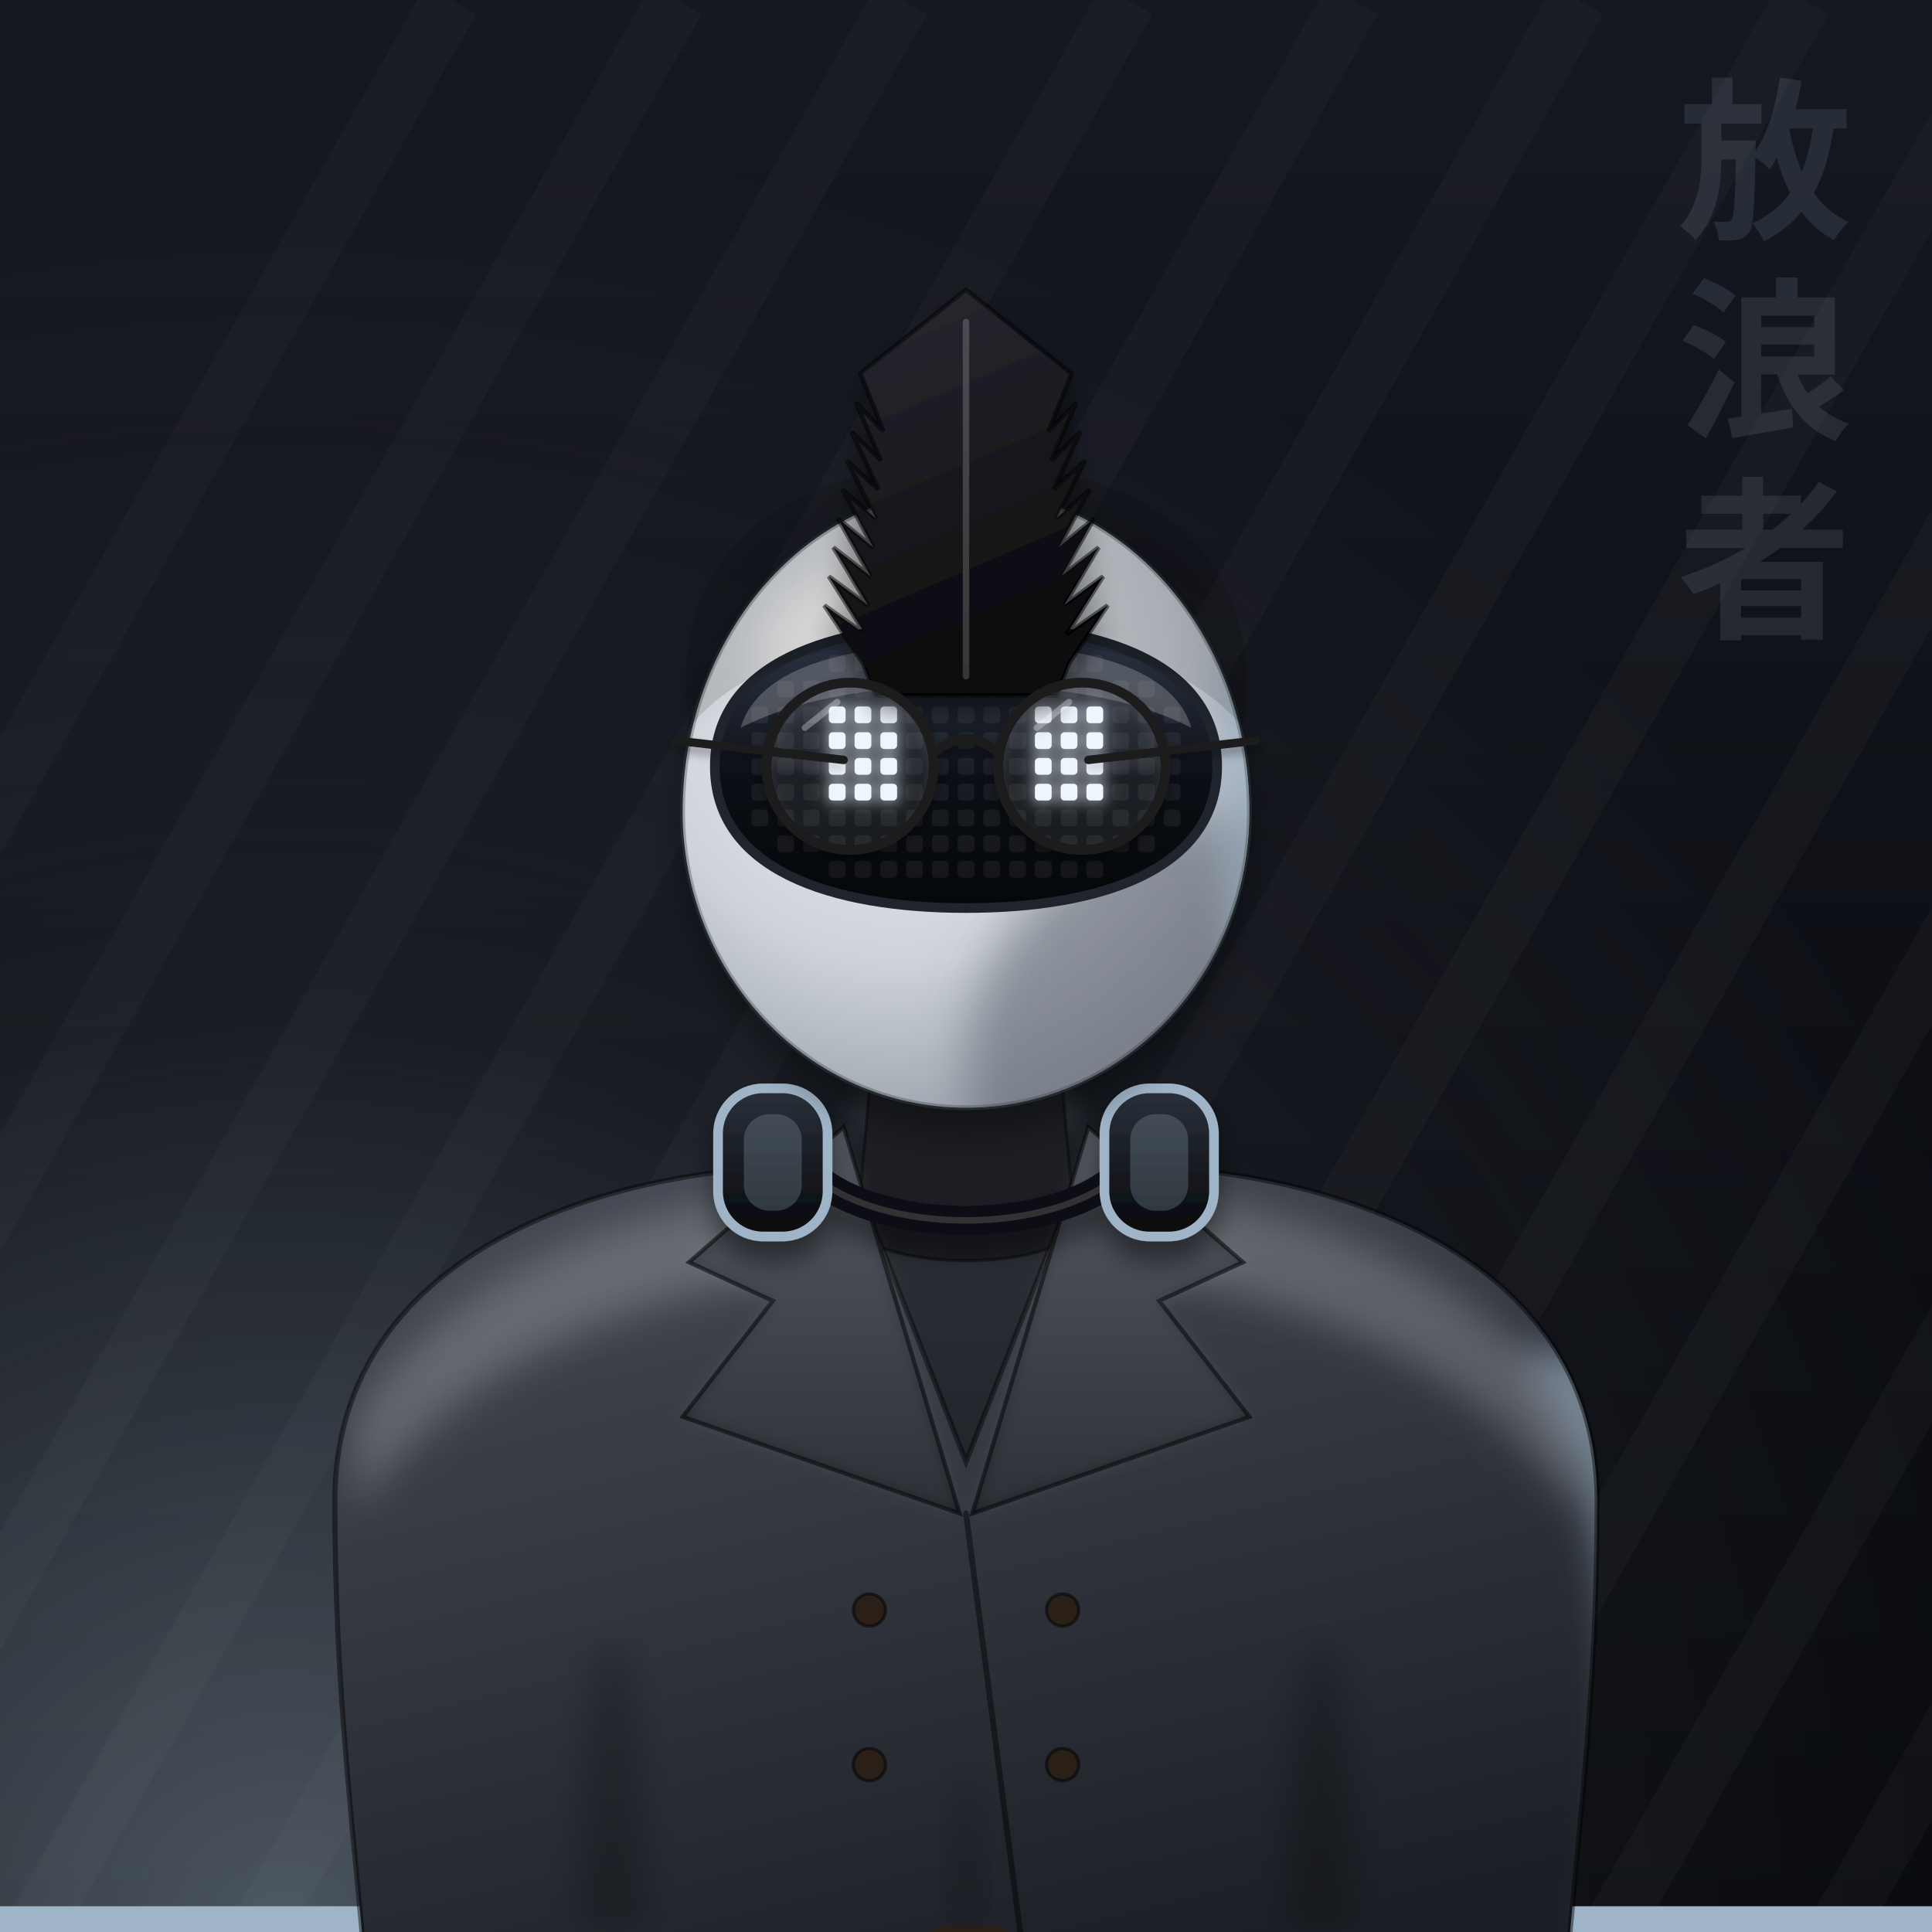
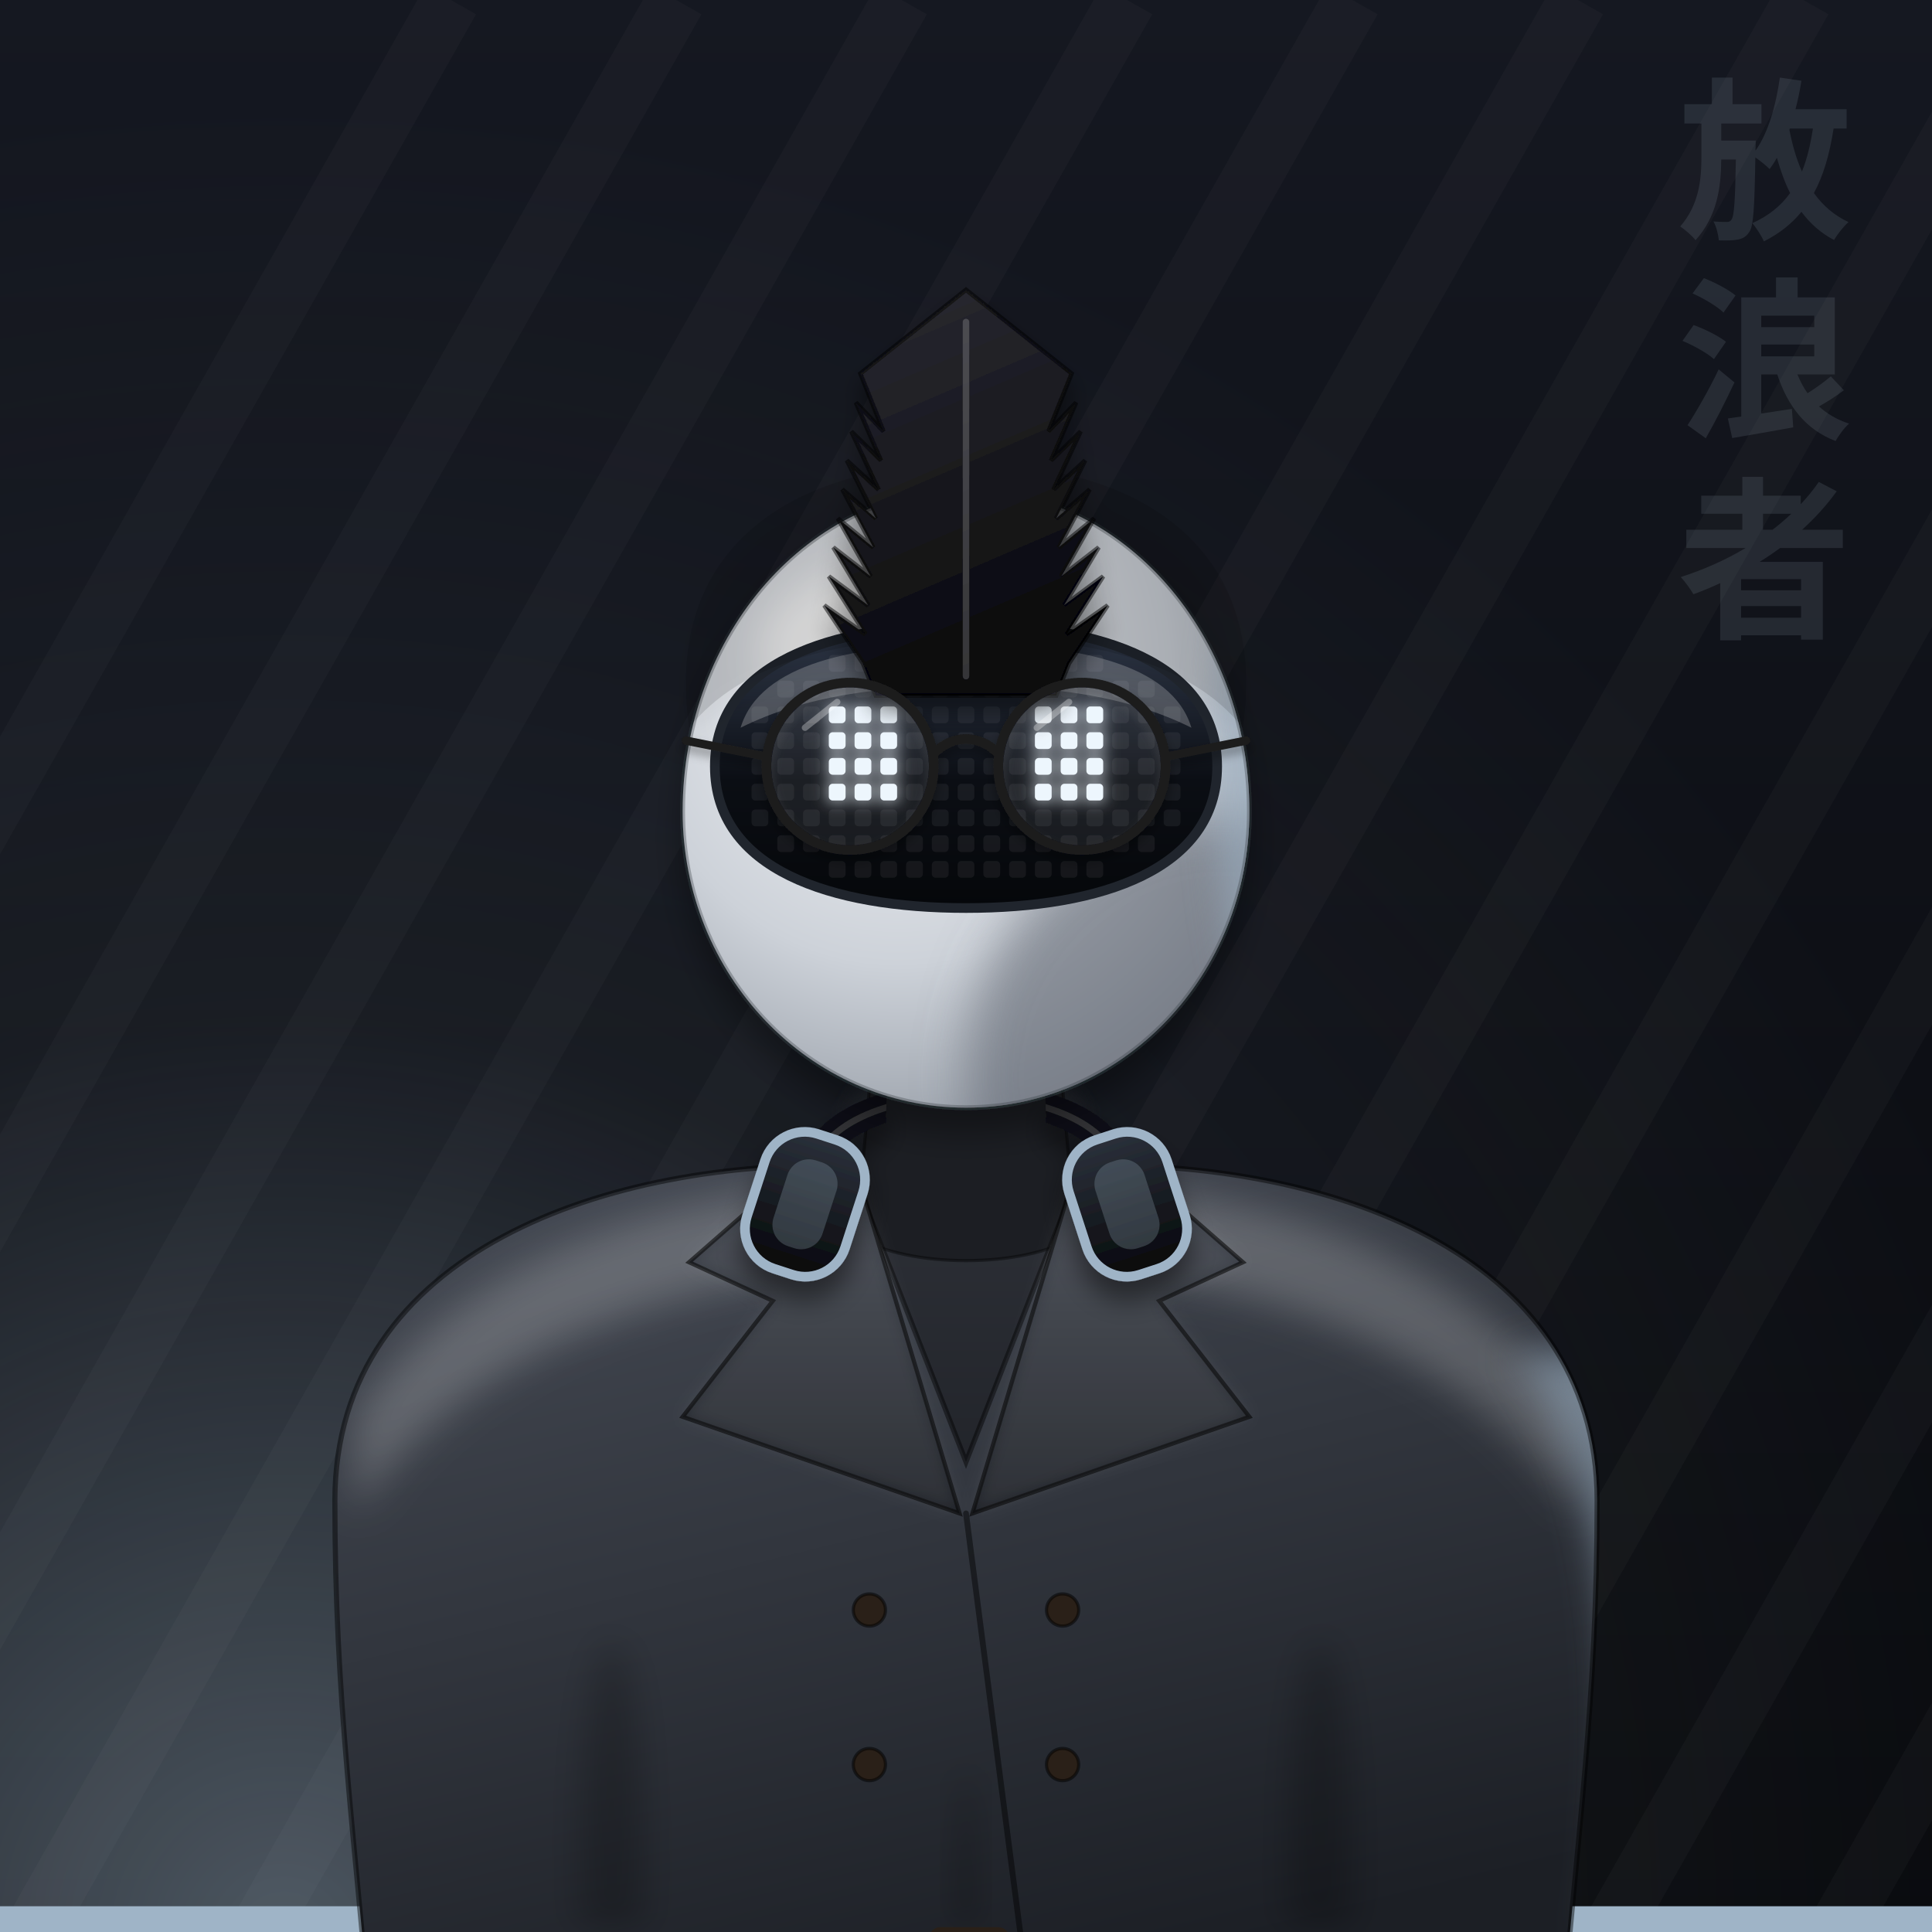
<svg xmlns="http://www.w3.org/2000/svg" viewBox="0 0 600 600" width="600" height="600">
  <defs>
    <linearGradient id="lg00001" x1="0" y1="0" x2="0" y2="1">
      <stop offset="0" stop-color="#151821" stop-opacity="1" />
      <stop offset="1" stop-color="#07080b" stop-opacity="1" />
    </linearGradient>
    <radialGradient id="rg00002" cx="0.15" cy="1" r="0.95">
      <stop offset="0" stop-color="#9fb4c7" stop-opacity="0.45" />
      <stop offset="0.5" stop-color="#9fb4c7" stop-opacity="0.08" />
      <stop offset="1" stop-color="#9fb4c7" stop-opacity="0" />
    </radialGradient>
    <linearGradient id="lg00003" x1="0" y1="0" x2="0.3" y2="1">
      <stop offset="0" stop-color="#2b2b33" stop-opacity="1" />
      <stop offset="1" stop-color="#0a0a0d" stop-opacity="1" />
    </linearGradient>
    <filter id="b8" x="-50%" y="-50%" width="200%" height="200%">
      <feGaussianBlur stdDeviation="4.8" />
    </filter>
    <clipPath id="cp00005">
      <path d="M272,186 L268,176 L256,158 L268.8,167 L257.4,149 L269.6,158 L258.8,140 L270.4,149 L260.2,131 L271.2,140 L261.6,122 L272,131 L263,113 L272.8,122 L264.4,104 L273.6,113 L265.8,95 L274.4,104 L267.2,86 L300,60 L332.8,86 L325.6,104 L334.2,95 L326.4,113 L335.6,104 L327.2,122 L337,113 L328,131 L338.4,122 L328.8,140 L339.8,131 L329.6,149 L341.2,140 L330.4,158 L342.6,149 L331.2,167 L344,158 L332,176 L328,186 Z" />
    </clipPath>
    <filter id="ds00007" x="-30%" y="-30%" width="160%" height="160%">
      <feDropShadow dx="0" dy="5" stdDeviation="3.5" flood-opacity="0.45" />
    </filter>
    <clipPath id="cp00008">
      <path d="M278,296 L322,296 L326,384 L274,384 Z" />
    </clipPath>
    <radialGradient id="rg00009" cx="0.38" cy="0.3" r="0.85">
      <stop offset="0" stop-color="#f6f7f9" stop-opacity="1" />
      <stop offset="0.55" stop-color="#cdd2d9" stop-opacity="1" />
      <stop offset="1" stop-color="#8a919b" stop-opacity="1" />
    </radialGradient>
    <filter id="b6" x="-50%" y="-50%" width="200%" height="200%">
      <feGaussianBlur stdDeviation="3.6" />
    </filter>
    <filter id="b4" x="-50%" y="-50%" width="200%" height="200%">
      <feGaussianBlur stdDeviation="2.4" />
    </filter>
    <filter id="b2" x="-50%" y="-50%" width="200%" height="200%">
      <feGaussianBlur stdDeviation="1.2" />
    </filter>
    <clipPath id="cp00015">
      <path d="M118,480 C118,402 205,372 300,372 C395,372 482,402 482,480 C482,542 476,582 470,640 L130,640 C124,582 118,542 118,480 Z" />
    </clipPath>
    <radialGradient id="rg00016" cx="0.38" cy="0.3" r="0.85">
      <stop offset="0" stop-color="#f6f7f9" stop-opacity="1" />
      <stop offset="0.55" stop-color="#cdd2d9" stop-opacity="1" />
      <stop offset="1" stop-color="#8a919b" stop-opacity="1" />
    </radialGradient>
    <filter id="b26.0" x="-50%" y="-50%" width="200%" height="200%">
      <feGaussianBlur stdDeviation="15.6" />
    </filter>
    <filter id="b20.22222222222222" x="-50%" y="-50%" width="200%" height="200%">
      <feGaussianBlur stdDeviation="12.133" />
    </filter>
    <filter id="b18.2" x="-50%" y="-50%" width="200%" height="200%">
      <feGaussianBlur stdDeviation="10.92" />
    </filter>
    <linearGradient id="lg00021" x1="0" y1="0" x2="0" y2="1">
      <stop offset="0" stop-color="#2c2f36" stop-opacity="1" />
      <stop offset="1" stop-color="#0c0d10" stop-opacity="1" />
    </linearGradient>
    <clipPath id="cp00022">
      <path d="M104,466 C104,388 190,360 264,362 L300,454 L336,362 C410,360 496,388 496,466 C496,528 490,568 484,640 L116,640 C110,568 104,528 104,466 Z" />
    </clipPath>
    <linearGradient id="lg00023" x1="0" y1="0" x2="0.35" y2="1">
      <stop offset="0" stop-color="#474c56" stop-opacity="1" />
      <stop offset="1" stop-color="#1c1f25" stop-opacity="1" />
    </linearGradient>
    <filter id="b10" x="-50%" y="-50%" width="200%" height="200%">
      <feGaussianBlur stdDeviation="6.0" />
    </filter>
    <filter id="b9" x="-50%" y="-50%" width="200%" height="200%">
      <feGaussianBlur stdDeviation="5.4" />
    </filter>
    <linearGradient id="lg00029" x1="0" y1="0" x2="0" y2="1">
      <stop offset="0" stop-color="#474c56" stop-opacity="1" />
      <stop offset="1" stop-color="#1c1f25" stop-opacity="1" />
    </linearGradient>
    <linearGradient id="lg00031" x1="0" y1="0" x2="0" y2="1">
      <stop offset="0" stop-color="#474c56" stop-opacity="1" />
      <stop offset="1" stop-color="#1c1f25" stop-opacity="1" />
    </linearGradient>
    <clipPath id="cp00033">
      <path d="M104,466 C104,388 190,360 264,362 L300,454 L336,362 C410,360 496,388 496,466 C496,528 490,568 484,640 L116,640 C110,568 104,528 104,466 Z" />
    </clipPath>
    <linearGradient id="lg00034" x1="0" y1="0" x2="0" y2="1">
      <stop offset="0" stop-color="#474c56" stop-opacity="1" />
      <stop offset="1" stop-color="#1c1f25" stop-opacity="1" />
    </linearGradient>
-     <linearGradient id="lg00035" x1="0" y1="0" x2="0" y2="1">
-       <stop offset="0" stop-color="#2b313b" stop-opacity="1" />
-       <stop offset="1" stop-color="#07080b" stop-opacity="1" />
-     </linearGradient>
+     <clipPath id="cp00035">
+       <path d="M-50,-50 L700,-50 L700,700 L-50,700 Z M277,280 L323,280 L325.5,371 L274.5,371 Z" clip-rule="evenodd" />
+     </clipPath>
    <linearGradient id="lg00036" x1="0" y1="0" x2="0" y2="1">
      <stop offset="0" stop-color="#2b313b" stop-opacity="1" />
      <stop offset="1" stop-color="#07080b" stop-opacity="1" />
    </linearGradient>
-     <filter id="ds00038" x="-30%" y="-30%" width="160%" height="160%">
+     <linearGradient id="lg00037" x1="0" y1="0" x2="0" y2="1">
+       <stop offset="0" stop-color="#2b313b" stop-opacity="1" />
+       <stop offset="1" stop-color="#07080b" stop-opacity="1" />
+     </linearGradient>
+     <filter id="ds00039" x="-30%" y="-30%" width="160%" height="160%">
      <feDropShadow dx="0" dy="6" stdDeviation="4.0" flood-opacity="0.45" />
    </filter>
-     <clipPath id="cp00039">
+     <clipPath id="cp00040">
      <path d="M300,122 C348.6,122 388,166.8 388,222 C388,272.8 348.6,314 300,314 C251.4,314 212,272.8 212,222 C212,166.8 251.4,122 300,122 Z" />
    </clipPath>
-     <radialGradient id="rg00040" cx="0.38" cy="0.3" r="0.85">
+     <radialGradient id="rg00041" cx="0.38" cy="0.3" r="0.85">
      <stop offset="0" stop-color="#f6f7f9" stop-opacity="1" />
      <stop offset="0.55" stop-color="#cdd2d9" stop-opacity="1" />
      <stop offset="1" stop-color="#8a919b" stop-opacity="1" />
    </radialGradient>
    <filter id="b12.571428571428571" x="-50%" y="-50%" width="200%" height="200%">
      <feGaussianBlur stdDeviation="7.543" />
    </filter>
    <filter id="b9.777777777777779" x="-50%" y="-50%" width="200%" height="200%">
      <feGaussianBlur stdDeviation="5.867" />
    </filter>
    <filter id="b8.8" x="-50%" y="-50%" width="200%" height="200%">
      <feGaussianBlur stdDeviation="5.28" />
    </filter>
-     <filter id="ds00046" x="-30%" y="-30%" width="160%" height="160%">
+     <filter id="ds00047" x="-30%" y="-30%" width="160%" height="160%">
      <feDropShadow dx="0" dy="8" stdDeviation="5.0" flood-opacity="0.35" />
    </filter>
-     <linearGradient id="lg00047" x1="0" y1="0" x2="0" y2="1">
+     <linearGradient id="lg00048" x1="0" y1="0" x2="0" y2="1">
      <stop offset="0" stop-color="#30394a" stop-opacity="1" />
      <stop offset="0.55" stop-color="#0b0e14" stop-opacity="1" />
      <stop offset="1" stop-color="#05070a" stop-opacity="1" />
    </linearGradient>
-     <filter id="fxglowled00048f" x="-20%" y="-20%" width="140%" height="140%">
+     <filter id="fxglowled00049f" x="-20%" y="-20%" width="140%" height="140%">
      <feGaussianBlur stdDeviation="2.5" result="b" />
      <feMerge>
        <feMergeNode in="b" />
        <feMergeNode in="SourceGraphic" />
      </feMerge>
    </filter>
-     <clipPath id="cp00049">
+     <clipPath id="cp00050">
      <path d="M222,208 C222,176 258,164 300,164 C342,164 378,176 378,208 C378,240 342,252 300,252 C258,252 222,240 222,208 Z" />
    </clipPath>
-     <filter id="ds00051" x="-30%" y="-30%" width="160%" height="160%">
+     <filter id="ds00052" x="-30%" y="-30%" width="160%" height="160%">
      <feDropShadow dx="0" dy="2" stdDeviation="1.5" flood-opacity="0.35" />
    </filter>
  </defs>
  <g id="Hintergrund">
    <rect width="600" height="600" fill="url(#lg00001)" />
    <rect width="600" height="600" fill="url(#rg00002)" />
    <path d="M-200,600 L140,0" stroke="#ffffff" stroke-opacity=".025" stroke-width="18" />
    <path d="M-130,600 L210,0" stroke="#ffffff" stroke-opacity=".025" stroke-width="18" />
    <path d="M-60,600 L280,0" stroke="#ffffff" stroke-opacity=".025" stroke-width="18" />
    <path d="M10,600 L350,0" stroke="#ffffff" stroke-opacity=".025" stroke-width="18" />
    <path d="M80,600 L420,0" stroke="#ffffff" stroke-opacity=".025" stroke-width="18" />
    <path d="M150,600 L490,0" stroke="#ffffff" stroke-opacity=".025" stroke-width="18" />
    <path d="M220,600 L560,0" stroke="#ffffff" stroke-opacity=".025" stroke-width="18" />
    <path d="M290,600 L630,0" stroke="#ffffff" stroke-opacity=".025" stroke-width="18" />
    <path d="M360,600 L700,0" stroke="#ffffff" stroke-opacity=".025" stroke-width="18" />
    <path d="M430,600 L770,0" stroke="#ffffff" stroke-opacity=".025" stroke-width="18" />
    <path d="M500,600 L840,0" stroke="#ffffff" stroke-opacity=".025" stroke-width="18" />
    <path d="M570,600 L910,0" stroke="#ffffff" stroke-opacity=".025" stroke-width="18" />
    <path d="M640,600 L980,0" stroke="#ffffff" stroke-opacity=".025" stroke-width="18" />
    <path d="M710,600 L1050,0" stroke="#ffffff" stroke-opacity=".025" stroke-width="18" />
    <text x="548" y="70" text-anchor="middle" font-size="54" font-weight="700" font-family="Yu Gothic, Meiryo, Noto Sans JP, sans-serif" fill="#9fb4c7" fill-opacity=".14">放</text>
    <text x="548" y="132" text-anchor="middle" font-size="54" font-weight="700" font-family="Yu Gothic, Meiryo, Noto Sans JP, sans-serif" fill="#9fb4c7" fill-opacity=".14">浪</text>
    <text x="548" y="194" text-anchor="middle" font-size="54" font-weight="700" font-family="Yu Gothic, Meiryo, Noto Sans JP, sans-serif" fill="#9fb4c7" fill-opacity=".14">者</text>
    <rect y="592" width="600" height="8" fill="#9fb4c7" />
  </g>
  <g id="Koerper">
    <path d="M278,296 L322,296 L326,384 L274,384 Z" fill="url(#rg00009)" />
    <g clip-path="url(#cp00008)">
      <path id="fxblur00010" d="M323.4,342.6 C336.3,342.6 346.8,359.2 346.8,379.6 C346.8,400 336.3,416.6 323.4,416.6 C310.5,416.6 300,400 300,379.6 C300,359.2 310.5,342.6 323.4,342.6 Z" fill="#5b626d" opacity="0.55" filter="url(#b6)" />
      <path id="fxblur00011" d="M291.7,307.4 C297.4,307.4 302.1,312.6 302.1,318.9 C302.1,325.2 297.4,330.3 291.7,330.3 C285.9,330.3 281.3,325.2 281.3,318.9 C281.3,312.6 285.9,307.4 291.7,307.4 Z" fill="#ffffff" opacity="0.9" filter="url(#b4)" />
      <path id="fxblur00012" d="M289.6,310.1 C291.3,310.1 292.7,311.7 292.7,313.6 C292.7,315.5 291.3,317.1 289.6,317.1 C287.9,317.1 286.5,315.5 286.5,313.6 C286.5,311.7 287.9,310.1 289.6,310.1 Z" fill="#ffffff" opacity="1" filter="url(#b2)" />
      <path id="fxblur00013" d="M330.2,291.6 C334.2,291.6 337.4,311.3 337.4,335.6 C337.4,359.9 334.2,379.6 330.2,379.6 C326.1,379.6 322.9,359.9 322.9,335.6 C322.9,311.3 326.1,291.6 330.2,291.6 Z" fill="#9fb4c7" opacity="0.55" filter="url(#b4)" />
    </g>
    <path d="M278,296 L322,296 L326,384 L274,384 Z" fill="none" stroke="#3a3f47" stroke-opacity=".35" stroke-width="1.5" />
    <path id="fxblur00014" d="M300,332 C319.9,332 336,338.3 336,346 C336,353.7 319.9,360 300,360 C280.1,360 264,353.7 264,346 C264,338.3 280.1,332 300,332 Z" fill="#3a3f47" opacity="0.6" filter="url(#b6)" />
    <path d="M118,480 C118,402 205,372 300,372 C395,372 482,402 482,480 C482,542 476,582 470,640 L130,640 C124,582 118,542 118,480 Z" fill="url(#rg00016)" />
    <g clip-path="url(#cp00015)">
      <path id="fxblur00017" d="M463.8,514 C554.3,514 627.6,564.4 627.6,626.6 C627.6,688.8 554.3,739.2 463.8,739.2 C373.3,739.2 300,688.8 300,626.6 C300,564.4 373.3,514 463.8,514 Z" fill="#5b626d" opacity="0.55" filter="url(#b26.0)" />
      <path id="fxblur00018" d="M241.8,406.8 C282,406.8 314.6,422.4 314.6,441.7 C314.6,460.9 282,476.5 241.8,476.5 C201.6,476.5 169,460.9 169,441.7 C169,422.4 201.6,406.8 241.8,406.8 Z" fill="#ffffff" opacity="0.9" filter="url(#b20.22222222222222)" />
      <path id="fxblur00019" d="M227.2,414.9 C239.3,414.9 249,419.7 249,425.6 C249,431.5 239.3,436.3 227.2,436.3 C215.1,436.3 205.4,431.5 205.4,425.6 C205.4,419.7 215.1,414.9 227.2,414.9 Z" fill="#ffffff" opacity="1" filter="url(#b2)" />
      <path id="fxblur00020" d="M511.1,358.6 C539.3,358.6 562.1,418.6 562.1,492.6 C562.1,566.6 539.3,626.6 511.1,626.6 C483,626.6 460.2,566.6 460.2,492.6 C460.2,418.6 483,358.6 511.1,358.6 Z" fill="#9fb4c7" opacity="0.55" filter="url(#b18.2)" />
    </g>
    <path d="M118,480 C118,402 205,372 300,372 C395,372 482,402 482,480 C482,542 476,582 470,640 L130,640 C124,582 118,542 118,480 Z" fill="none" stroke="#3a3f47" stroke-opacity=".35" stroke-width="1.5" />
  </g>
  <g id="Oberteil">
    <path d="M116,478 C116,400 190,372 274,374 Q300,394 326,374 C410,372 484,400 484,478 C484,540 478,580 472,640 L128,640 C122,580 116,540 116,478 Z" fill="url(#lg00021)" />
    <path d="M270,338 C270,332 330,332 330,338 L334,384 C318,394 282,394 266,384 Z" fill="#1c1e23" stroke="#000" stroke-opacity=".4" />
    <path d="M104,466 C104,388 190,360 264,362 L300,454 L336,362 C410,360 496,388 496,466 C496,528 490,568 484,640 L116,640 C110,568 104,528 104,466 Z" fill="url(#lg00023)" />
    <g clip-path="url(#cp00022)">
      <path id="fxblur00024" d="M110,470 C150,410 230,392 300,392 C370,392 450,410 490,470 L490,440 C450,380 370,366 300,366 C230,366 150,380 110,440 Z" fill="#ffffff" opacity="0.2" filter="url(#b10)" />
      <path id="fxblur00025" d="M190,510 C195.5,510 200,541.3 200,580 C200,618.7 195.5,650 190,650 C184.5,650 180,618.7 180,580 C180,541.3 184.5,510 190,510 Z" fill="#000000" opacity="0.22" filter="url(#b9)" />
      <path id="fxblur00026" d="M410,510 C415.5,510 420,541.3 420,580 C420,618.7 415.5,650 410,650 C404.5,650 400,618.7 400,580 C400,541.3 404.5,510 410,510 Z" fill="#000000" opacity="0.22" filter="url(#b9)" />
      <path id="fxblur00027" d="M300,550 C302.2,550 304,572.4 304,600 C304,627.6 302.2,650 300,650 C297.8,650 296,627.6 296,600 C296,572.4 297.8,550 300,550 Z" fill="#000000" opacity="0.22" filter="url(#b9)" />
      <path id="fxblur00028" d="M470,420 C510,470 505,560 490,640 L520,640 L520,420 Z" fill="#9fb4c7" opacity="0.6" filter="url(#b10)" />
    </g>
    <path d="M104,466 C104,388 190,360 264,362 L300,454 L336,362 C410,360 496,388 496,466 C496,528 490,568 484,640 L116,640 C110,568 104,528 104,466 Z" fill="none" stroke="#000" stroke-opacity=".45" stroke-width="1.6" />
    <path d="M262,350 L214,392 L240,404 L212,440 L298,470 Z" fill="url(#lg00029)" stroke="#000" stroke-opacity=".6" stroke-width="1.3" />
    <path id="fxblur00030" d="M262,350 L214,392 L240,404 L212,440 L298,470 Z" fill="#ffffff" opacity="0.08" filter="url(#b4)" />
    <path d="M338,350 L386,392 L360,404 L388,440 L302,470 Z" fill="url(#lg00031)" stroke="#000" stroke-opacity=".6" stroke-width="1.3" />
    <path id="fxblur00032" d="M338,350 L386,392 L360,404 L388,440 L302,470 Z" fill="#ffffff" opacity="0.08" filter="url(#b4)" />
    <circle cx="270" cy="500" r="5" fill="#2a2018" stroke="#000" stroke-opacity=".5" />
    <circle cx="270" cy="548" r="5" fill="#2a2018" stroke="#000" stroke-opacity=".5" />
    <circle cx="330" cy="500" r="5" fill="#2a2018" stroke="#000" stroke-opacity=".5" />
    <circle cx="330" cy="548" r="5" fill="#2a2018" stroke="#000" stroke-opacity=".5" />
    <path d="M300,470 L322,640" fill="none" stroke="#000" stroke-opacity="0.45" stroke-width="1.8" stroke-linecap="round" stroke-linejoin="round" />
    <g clip-path="url(#cp00033)">
      <path d="M150,604 L450,604 L450,620 L150,620 Z" fill="url(#lg00034)" stroke="#000" stroke-opacity=".5" />
      <rect x="290" y="600" width="22" height="24" rx="2" fill="none" stroke="#2a2018" stroke-width="3" />
    </g>
  </g>
  <g id="Hals">
-     <g id="fxds00037" filter="url(#ds00038)">
-       <path d="M244,352 C254,388 346,388 356,352" fill="none" stroke="#0d0f13" stroke-opacity="1" stroke-width="9" stroke-linecap="round" stroke-linejoin="round" />
-       <path d="M244,352 C254,388 346,388 356,352" fill="none" stroke="#ffffff" stroke-opacity="0.15" stroke-width="2" stroke-linecap="round" stroke-linejoin="round" />
-       <rect x="223" y="338" width="34" height="46" rx="14" fill="url(#lg00035)" stroke="#9fb4c7" stroke-width="3" />
-       <rect x="231" y="346" width="18" height="30" rx="8" fill="#9fb4c7" fill-opacity=".25" />
-       <rect x="343" y="338" width="34" height="46" rx="14" fill="url(#lg00036)" stroke="#9fb4c7" stroke-width="3" />
-       <rect x="351" y="346" width="18" height="30" rx="8" fill="#9fb4c7" fill-opacity=".25" />
+     <g id="fxds00038" filter="url(#ds00039)">
+       <g clip-path="url(#cp00035)">
+         <path d="M252,366 C254,332 346,332 348,366" fill="none" stroke="#0d0f13" stroke-opacity="1" stroke-width="9" stroke-linecap="round" stroke-linejoin="round" />
+         <path d="M252,366 C254,332 346,332 348,366" fill="none" stroke="#ffffff" stroke-opacity="0.15" stroke-width="2" stroke-linecap="round" stroke-linejoin="round" />
+       </g>
+       <rect x="234" y="352" width="32" height="44" rx="13" transform="rotate(18 250 374)" fill="url(#lg00036)" stroke="#9fb4c7" stroke-width="3" />
+       <rect x="242" y="360" width="16" height="28" rx="7" transform="rotate(18 250 374)" fill="#9fb4c7" fill-opacity=".25" />
+       <rect x="334" y="352" width="32" height="44" rx="13" transform="rotate(-18 350 374)" fill="url(#lg00037)" stroke="#9fb4c7" stroke-width="3" />
+       <rect x="342" y="360" width="16" height="28" rx="7" transform="rotate(-18 350 374)" fill="#9fb4c7" fill-opacity=".25" />
    </g>
  </g>
  <g id="Kopf" transform="translate(0,30)">
-     <g id="fxds00045" filter="url(#ds00046)">
-       <path d="M300,122 C348.6,122 388,166.8 388,222 C388,272.8 348.6,314 300,314 C251.4,314 212,272.8 212,222 C212,166.8 251.4,122 300,122 Z" fill="url(#rg00040)" />
-       <g clip-path="url(#cp00039)">
-         <path id="fxblur00041" d="M379.2,223.8 C422.9,223.8 458.4,259.9 458.4,304.4 C458.4,348.9 422.9,385 379.2,385 C335.5,385 300,348.9 300,304.4 C300,259.9 335.5,223.8 379.2,223.8 Z" fill="#5b626d" opacity="0.55" filter="url(#b12.571428571428571)" />
-         <path id="fxblur00042" d="M271.8,147 C291.3,147 307,158.1 307,171.9 C307,185.7 291.3,196.9 271.8,196.9 C252.4,196.9 236.6,185.7 236.6,171.9 C236.6,158.1 252.4,147 271.8,147 Z" fill="#ffffff" opacity="0.9" filter="url(#b9.777777777777779)" />
-         <path id="fxblur00043" d="M264.8,152.7 C270.6,152.7 275.4,156.2 275.4,160.4 C275.4,164.6 270.6,168.1 264.8,168.1 C259,168.1 254.2,164.6 254.2,160.4 C254.2,156.2 259,152.7 264.8,152.7 Z" fill="#ffffff" opacity="1" filter="url(#b2)" />
-         <path id="fxblur00044" d="M402.1,112.4 C415.7,112.4 426.7,155.4 426.7,208.4 C426.7,261.4 415.7,304.4 402.1,304.4 C388.5,304.4 377.4,261.4 377.4,208.4 C377.4,155.4 388.5,112.4 402.1,112.4 Z" fill="#9fb4c7" opacity="0.55" filter="url(#b8.8)" />
+     <g id="fxds00046" filter="url(#ds00047)">
+       <path d="M300,122 C348.6,122 388,166.8 388,222 C388,272.8 348.6,314 300,314 C251.4,314 212,272.8 212,222 C212,166.8 251.4,122 300,122 Z" fill="url(#rg00041)" />
+       <g clip-path="url(#cp00040)">
+         <path id="fxblur00042" d="M379.2,223.8 C422.9,223.8 458.4,259.9 458.4,304.4 C458.4,348.9 422.9,385 379.2,385 C335.5,385 300,348.9 300,304.4 C300,259.9 335.5,223.8 379.2,223.8 Z" fill="#5b626d" opacity="0.55" filter="url(#b12.571428571428571)" />
+         <path id="fxblur00043" d="M271.8,147 C291.3,147 307,158.1 307,171.9 C307,185.7 291.3,196.9 271.8,196.9 C252.4,196.9 236.6,185.7 236.6,171.9 C236.6,158.1 252.4,147 271.8,147 Z" fill="#ffffff" opacity="0.9" filter="url(#b9.777777777777779)" />
+         <path id="fxblur00044" d="M264.8,152.7 C270.6,152.7 275.4,156.2 275.4,160.4 C275.4,164.6 270.6,168.1 264.8,168.1 C259,168.1 254.2,164.6 254.2,160.4 C254.2,156.2 259,152.7 264.8,152.7 Z" fill="#ffffff" opacity="1" filter="url(#b2)" />
+         <path id="fxblur00045" d="M402.1,112.4 C415.7,112.4 426.7,155.4 426.7,208.4 C426.7,261.4 415.7,304.4 402.1,304.4 C388.5,304.4 377.4,261.4 377.4,208.4 C377.4,155.4 388.5,112.4 402.1,112.4 Z" fill="#9fb4c7" opacity="0.55" filter="url(#b8.8)" />
      </g>
      <path d="M300,122 C348.6,122 388,166.8 388,222 C388,272.8 348.6,314 300,314 C251.4,314 212,272.8 212,222 C212,166.8 251.4,122 300,122 Z" fill="none" stroke="#3a3f47" stroke-opacity=".35" stroke-width="1.5" />
    </g>
  </g>
  <g id="Visier" transform="translate(0,30)">
-     <path d="M222,208 C222,176 258,164 300,164 C342,164 378,176 378,208 C378,240 342,252 300,252 C258,252 222,240 222,208 Z" fill="url(#lg00047)" stroke="#20252d" stroke-width="3" />
+     <path d="M222,208 C222,176 258,164 300,164 C342,164 378,176 378,208 C378,240 342,252 300,252 C258,252 222,240 222,208 Z" fill="url(#lg00048)" stroke="#20252d" stroke-width="3" />
    <g fill="#ffffff" fill-opacity=".06">
      <rect x="257.4" y="173.4" width="5.2" height="5.2" rx="1.2" />
      <rect x="265.4" y="173.4" width="5.2" height="5.2" rx="1.2" />
      <rect x="273.4" y="173.4" width="5.2" height="5.2" rx="1.2" />
      <rect x="281.4" y="173.4" width="5.2" height="5.2" rx="1.2" />
      <rect x="289.4" y="173.4" width="5.2" height="5.2" rx="1.2" />
      <rect x="297.4" y="173.4" width="5.2" height="5.2" rx="1.2" />
      <rect x="305.4" y="173.4" width="5.2" height="5.2" rx="1.2" />
      <rect x="313.4" y="173.4" width="5.2" height="5.2" rx="1.2" />
      <rect x="321.4" y="173.4" width="5.2" height="5.2" rx="1.2" />
      <rect x="329.4" y="173.4" width="5.2" height="5.2" rx="1.2" />
      <rect x="337.4" y="173.4" width="5.2" height="5.2" rx="1.2" />
      <rect x="241.4" y="181.4" width="5.2" height="5.2" rx="1.2" />
      <rect x="249.4" y="181.4" width="5.2" height="5.2" rx="1.2" />
      <rect x="257.4" y="181.4" width="5.2" height="5.2" rx="1.2" />
      <rect x="265.4" y="181.4" width="5.2" height="5.2" rx="1.2" />
      <rect x="273.4" y="181.4" width="5.2" height="5.2" rx="1.2" />
      <rect x="281.4" y="181.4" width="5.2" height="5.2" rx="1.2" />
      <rect x="289.4" y="181.4" width="5.2" height="5.2" rx="1.2" />
      <rect x="297.4" y="181.4" width="5.2" height="5.2" rx="1.2" />
      <rect x="305.4" y="181.4" width="5.2" height="5.2" rx="1.2" />
      <rect x="313.4" y="181.4" width="5.2" height="5.2" rx="1.2" />
      <rect x="321.4" y="181.4" width="5.2" height="5.2" rx="1.2" />
      <rect x="329.4" y="181.4" width="5.2" height="5.2" rx="1.2" />
      <rect x="337.4" y="181.4" width="5.2" height="5.2" rx="1.2" />
      <rect x="345.4" y="181.4" width="5.2" height="5.2" rx="1.2" />
      <rect x="353.4" y="181.4" width="5.2" height="5.2" rx="1.2" />
      <rect x="233.4" y="189.4" width="5.2" height="5.2" rx="1.2" />
      <rect x="241.4" y="189.4" width="5.2" height="5.2" rx="1.2" />
      <rect x="249.4" y="189.4" width="5.2" height="5.2" rx="1.2" />
      <rect x="257.4" y="189.4" width="5.2" height="5.2" rx="1.2" />
      <rect x="265.4" y="189.4" width="5.2" height="5.2" rx="1.2" />
      <rect x="273.4" y="189.4" width="5.2" height="5.2" rx="1.2" />
      <rect x="281.4" y="189.4" width="5.2" height="5.2" rx="1.2" />
      <rect x="289.4" y="189.4" width="5.2" height="5.2" rx="1.2" />
      <rect x="297.4" y="189.4" width="5.2" height="5.2" rx="1.2" />
      <rect x="305.4" y="189.4" width="5.2" height="5.2" rx="1.2" />
      <rect x="313.4" y="189.4" width="5.2" height="5.2" rx="1.2" />
      <rect x="321.4" y="189.4" width="5.2" height="5.2" rx="1.2" />
      <rect x="329.4" y="189.4" width="5.2" height="5.2" rx="1.2" />
      <rect x="337.4" y="189.4" width="5.2" height="5.2" rx="1.2" />
      <rect x="345.4" y="189.4" width="5.2" height="5.2" rx="1.2" />
      <rect x="353.4" y="189.4" width="5.2" height="5.2" rx="1.2" />
      <rect x="361.4" y="189.4" width="5.2" height="5.2" rx="1.2" />
      <rect x="233.4" y="197.4" width="5.2" height="5.2" rx="1.2" />
      <rect x="241.4" y="197.4" width="5.2" height="5.2" rx="1.2" />
      <rect x="249.4" y="197.4" width="5.2" height="5.2" rx="1.2" />
      <rect x="257.4" y="197.4" width="5.2" height="5.2" rx="1.2" />
      <rect x="265.4" y="197.4" width="5.2" height="5.2" rx="1.2" />
      <rect x="273.4" y="197.4" width="5.2" height="5.2" rx="1.2" />
      <rect x="281.4" y="197.4" width="5.2" height="5.2" rx="1.2" />
      <rect x="289.4" y="197.4" width="5.2" height="5.2" rx="1.2" />
      <rect x="297.4" y="197.4" width="5.2" height="5.2" rx="1.2" />
      <rect x="305.4" y="197.4" width="5.2" height="5.2" rx="1.2" />
      <rect x="313.4" y="197.4" width="5.2" height="5.2" rx="1.2" />
      <rect x="321.4" y="197.4" width="5.2" height="5.2" rx="1.2" />
      <rect x="329.4" y="197.4" width="5.2" height="5.2" rx="1.2" />
      <rect x="337.4" y="197.4" width="5.2" height="5.2" rx="1.2" />
      <rect x="345.4" y="197.4" width="5.2" height="5.2" rx="1.2" />
      <rect x="353.4" y="197.4" width="5.2" height="5.2" rx="1.2" />
      <rect x="361.4" y="197.4" width="5.2" height="5.2" rx="1.2" />
      <rect x="233.4" y="205.4" width="5.2" height="5.2" rx="1.2" />
      <rect x="241.4" y="205.4" width="5.2" height="5.2" rx="1.2" />
      <rect x="249.4" y="205.4" width="5.2" height="5.2" rx="1.2" />
      <rect x="257.4" y="205.4" width="5.2" height="5.2" rx="1.2" />
      <rect x="265.4" y="205.4" width="5.2" height="5.2" rx="1.2" />
      <rect x="273.4" y="205.4" width="5.2" height="5.2" rx="1.2" />
      <rect x="281.4" y="205.4" width="5.2" height="5.2" rx="1.2" />
      <rect x="289.4" y="205.4" width="5.2" height="5.2" rx="1.2" />
      <rect x="297.4" y="205.4" width="5.2" height="5.2" rx="1.2" />
      <rect x="305.4" y="205.4" width="5.2" height="5.2" rx="1.2" />
      <rect x="313.4" y="205.4" width="5.2" height="5.2" rx="1.2" />
      <rect x="321.4" y="205.4" width="5.2" height="5.2" rx="1.2" />
      <rect x="329.4" y="205.4" width="5.2" height="5.2" rx="1.2" />
      <rect x="337.4" y="205.4" width="5.2" height="5.2" rx="1.2" />
      <rect x="345.4" y="205.4" width="5.2" height="5.2" rx="1.2" />
      <rect x="353.4" y="205.4" width="5.2" height="5.2" rx="1.2" />
      <rect x="361.4" y="205.4" width="5.2" height="5.2" rx="1.2" />
      <rect x="233.4" y="213.4" width="5.2" height="5.2" rx="1.2" />
      <rect x="241.4" y="213.4" width="5.2" height="5.2" rx="1.2" />
      <rect x="249.4" y="213.4" width="5.2" height="5.2" rx="1.2" />
      <rect x="257.4" y="213.4" width="5.2" height="5.2" rx="1.2" />
      <rect x="265.4" y="213.4" width="5.2" height="5.2" rx="1.2" />
      <rect x="273.4" y="213.4" width="5.2" height="5.2" rx="1.2" />
      <rect x="281.4" y="213.4" width="5.2" height="5.2" rx="1.2" />
      <rect x="289.4" y="213.4" width="5.2" height="5.2" rx="1.2" />
      <rect x="297.4" y="213.4" width="5.2" height="5.2" rx="1.2" />
      <rect x="305.4" y="213.4" width="5.2" height="5.2" rx="1.2" />
      <rect x="313.4" y="213.4" width="5.2" height="5.2" rx="1.2" />
      <rect x="321.4" y="213.4" width="5.2" height="5.2" rx="1.2" />
      <rect x="329.4" y="213.4" width="5.2" height="5.2" rx="1.2" />
      <rect x="337.4" y="213.4" width="5.2" height="5.2" rx="1.2" />
      <rect x="345.4" y="213.4" width="5.2" height="5.2" rx="1.2" />
      <rect x="353.4" y="213.4" width="5.2" height="5.2" rx="1.2" />
      <rect x="361.4" y="213.4" width="5.2" height="5.2" rx="1.2" />
      <rect x="233.4" y="221.4" width="5.2" height="5.2" rx="1.2" />
      <rect x="241.4" y="221.4" width="5.2" height="5.2" rx="1.2" />
      <rect x="249.4" y="221.4" width="5.2" height="5.2" rx="1.2" />
      <rect x="257.4" y="221.4" width="5.2" height="5.2" rx="1.2" />
      <rect x="265.4" y="221.4" width="5.2" height="5.2" rx="1.2" />
      <rect x="273.4" y="221.4" width="5.2" height="5.2" rx="1.2" />
      <rect x="281.4" y="221.4" width="5.2" height="5.2" rx="1.2" />
      <rect x="289.4" y="221.4" width="5.2" height="5.2" rx="1.2" />
      <rect x="297.4" y="221.4" width="5.2" height="5.2" rx="1.2" />
      <rect x="305.4" y="221.4" width="5.2" height="5.2" rx="1.2" />
      <rect x="313.4" y="221.4" width="5.2" height="5.2" rx="1.2" />
      <rect x="321.4" y="221.4" width="5.2" height="5.2" rx="1.2" />
      <rect x="329.4" y="221.4" width="5.2" height="5.2" rx="1.2" />
      <rect x="337.4" y="221.4" width="5.2" height="5.2" rx="1.2" />
      <rect x="345.4" y="221.4" width="5.2" height="5.2" rx="1.2" />
      <rect x="353.4" y="221.4" width="5.2" height="5.2" rx="1.2" />
      <rect x="361.4" y="221.4" width="5.2" height="5.2" rx="1.2" />
      <rect x="241.4" y="229.4" width="5.2" height="5.2" rx="1.2" />
      <rect x="249.4" y="229.4" width="5.2" height="5.2" rx="1.2" />
      <rect x="257.4" y="229.4" width="5.2" height="5.2" rx="1.2" />
      <rect x="265.4" y="229.4" width="5.2" height="5.2" rx="1.2" />
      <rect x="273.4" y="229.4" width="5.2" height="5.2" rx="1.2" />
      <rect x="281.4" y="229.4" width="5.2" height="5.2" rx="1.2" />
      <rect x="289.4" y="229.4" width="5.2" height="5.2" rx="1.2" />
      <rect x="297.4" y="229.4" width="5.2" height="5.2" rx="1.2" />
      <rect x="305.4" y="229.4" width="5.2" height="5.2" rx="1.2" />
      <rect x="313.4" y="229.4" width="5.2" height="5.2" rx="1.2" />
      <rect x="321.4" y="229.4" width="5.2" height="5.2" rx="1.2" />
      <rect x="329.4" y="229.4" width="5.2" height="5.2" rx="1.2" />
      <rect x="337.4" y="229.4" width="5.2" height="5.2" rx="1.2" />
      <rect x="345.4" y="229.4" width="5.2" height="5.2" rx="1.2" />
      <rect x="353.4" y="229.4" width="5.2" height="5.2" rx="1.2" />
      <rect x="257.4" y="237.4" width="5.2" height="5.2" rx="1.2" />
      <rect x="265.4" y="237.4" width="5.2" height="5.2" rx="1.2" />
      <rect x="273.4" y="237.4" width="5.2" height="5.2" rx="1.2" />
      <rect x="281.4" y="237.4" width="5.2" height="5.2" rx="1.2" />
      <rect x="289.4" y="237.4" width="5.2" height="5.2" rx="1.2" />
      <rect x="297.4" y="237.4" width="5.2" height="5.2" rx="1.2" />
      <rect x="305.4" y="237.4" width="5.2" height="5.2" rx="1.2" />
      <rect x="313.4" y="237.4" width="5.2" height="5.2" rx="1.2" />
      <rect x="321.4" y="237.4" width="5.2" height="5.2" rx="1.2" />
      <rect x="329.4" y="237.4" width="5.2" height="5.2" rx="1.2" />
      <rect x="337.4" y="237.4" width="5.2" height="5.2" rx="1.2" />
    </g>
  </g>
  <g id="Augen" transform="translate(0,30)">
-     <g id="fxglowled00048" fill="#eef7ff" filter="url(#fxglowled00048f)">
+     <g id="fxglowled00049" fill="#eef7ff" filter="url(#fxglowled00049f)">
      <rect x="257.4" y="189.4" width="5.2" height="5.2" rx="1.2" />
      <rect x="265.4" y="189.4" width="5.2" height="5.2" rx="1.2" />
      <rect x="273.4" y="189.4" width="5.2" height="5.2" rx="1.2" />
      <rect x="321.4" y="189.4" width="5.2" height="5.2" rx="1.2" />
      <rect x="329.4" y="189.4" width="5.2" height="5.2" rx="1.2" />
      <rect x="337.4" y="189.4" width="5.2" height="5.2" rx="1.2" />
      <rect x="257.4" y="197.4" width="5.2" height="5.2" rx="1.2" />
      <rect x="265.4" y="197.4" width="5.2" height="5.2" rx="1.2" />
      <rect x="273.4" y="197.4" width="5.2" height="5.2" rx="1.2" />
      <rect x="321.4" y="197.4" width="5.2" height="5.2" rx="1.2" />
      <rect x="329.4" y="197.4" width="5.2" height="5.2" rx="1.2" />
      <rect x="337.4" y="197.4" width="5.2" height="5.2" rx="1.2" />
      <rect x="257.4" y="205.4" width="5.2" height="5.2" rx="1.2" />
      <rect x="265.4" y="205.4" width="5.2" height="5.2" rx="1.2" />
      <rect x="273.4" y="205.4" width="5.2" height="5.2" rx="1.2" />
      <rect x="321.4" y="205.4" width="5.2" height="5.2" rx="1.2" />
      <rect x="329.4" y="205.4" width="5.2" height="5.2" rx="1.2" />
      <rect x="337.4" y="205.4" width="5.2" height="5.2" rx="1.2" />
      <rect x="257.4" y="213.4" width="5.2" height="5.2" rx="1.2" />
      <rect x="265.4" y="213.4" width="5.2" height="5.2" rx="1.2" />
      <rect x="273.4" y="213.4" width="5.2" height="5.2" rx="1.2" />
      <rect x="321.4" y="213.4" width="5.2" height="5.2" rx="1.2" />
      <rect x="329.4" y="213.4" width="5.2" height="5.2" rx="1.2" />
      <rect x="337.4" y="213.4" width="5.2" height="5.2" rx="1.2" />
    </g>
-     <g clip-path="url(#cp00049)">
+     <g clip-path="url(#cp00050)">
      <path d="M230,196 C236,176 266,170 300,170 C334,170 364,176 370,196 C350,186 326,183 300,183 C274,183 250,186 230,196 Z" fill="#ffffff" fill-opacity=".22" />
    </g>
  </g>
  <g id="Haare" transform="translate(0,30)">
    <g id="fxds00006" filter="url(#ds00007)">
      <path d="M214,196 C206,140 246,114 300,114 C354,114 394,140 386,196 C370,176 340,168 300,168 C260,168 230,176 214,196 Z" fill="#0a0a0d" fill-opacity=".12" />
      <path d="M272,186 L268,176 L256,158 L268.8,167 L257.4,149 L269.6,158 L258.8,140 L270.4,149 L260.2,131 L271.2,140 L261.6,122 L272,131 L263,113 L272.8,122 L264.4,104 L273.6,113 L265.8,95 L274.4,104 L267.2,86 L300,60 L332.8,86 L325.6,104 L334.2,95 L326.4,113 L335.6,104 L327.2,122 L337,113 L328,131 L338.4,122 L328.8,140 L339.8,131 L329.6,149 L341.2,140 L330.4,158 L342.6,149 L331.2,167 L344,158 L332,176 L328,186 Z" fill="url(#lg00003)" />
      <g clip-path="url(#cp00005)">
        <path id="fxblur00004" d="M376,110 C404,160 408,220 400,270 L430,270 L430,100 Z" fill="#9fb4c7" opacity="0.22" filter="url(#b8)" />
      </g>
      <path d="M272,186 L268,176 L256,158 L268.8,167 L257.4,149 L269.6,158 L258.8,140 L270.4,149 L260.2,131 L271.2,140 L261.6,122 L272,131 L263,113 L272.8,122 L264.4,104 L273.6,113 L265.8,95 L274.4,104 L267.2,86 L300,60 L332.8,86 L325.6,104 L334.2,95 L326.4,113 L335.6,104 L327.2,122 L337,113 L328,131 L338.4,122 L328.8,140 L339.8,131 L329.6,149 L341.2,140 L330.4,158 L342.6,149 L331.2,167 L344,158 L332,176 L328,186 Z" fill="none" stroke="#000" stroke-opacity="0.5" stroke-width="1.4" />
      <path d="M300,180 L300,70" fill="none" stroke="#ffffff" stroke-opacity="0.18" stroke-width="2" stroke-linecap="round" stroke-linejoin="round" />
    </g>
  </g>
  <g id="Brille" transform="translate(0,30)">
-     <g id="fxds00050" filter="url(#ds00051)">
+     <g id="fxds00051" filter="url(#ds00052)">
      <circle cx="264" cy="208" r="26" fill="#ffffff" fill-opacity=".06" stroke="#1a1a1e" stroke-width="3" />
      <path d="M250,196 l10,-8" fill="none" stroke="#ffffff" stroke-opacity="0.3" stroke-width="2" stroke-linecap="round" stroke-linejoin="round" />
      <circle cx="336" cy="208" r="26" fill="#ffffff" fill-opacity=".06" stroke="#1a1a1e" stroke-width="3" />
      <path d="M322,196 l10,-8" fill="none" stroke="#ffffff" stroke-opacity="0.3" stroke-width="2" stroke-linecap="round" stroke-linejoin="round" />
      <path d="M290,204 C296,198 304,198 310,204" fill="none" stroke="#1a1a1e" stroke-opacity="1" stroke-width="3" stroke-linecap="round" stroke-linejoin="round" />
-       <path d="M262,206 L210,200 M338,206 L390,200" fill="none" stroke="#1a1a1e" stroke-opacity="1" stroke-width="2.6" stroke-linecap="round" stroke-linejoin="round" />
+       <path d="M238,205 L213,200 M362,205 L387,200" fill="none" stroke="#1a1a1e" stroke-opacity="1" stroke-width="2.6" stroke-linecap="round" stroke-linejoin="round" />
    </g>
  </g>
</svg>
